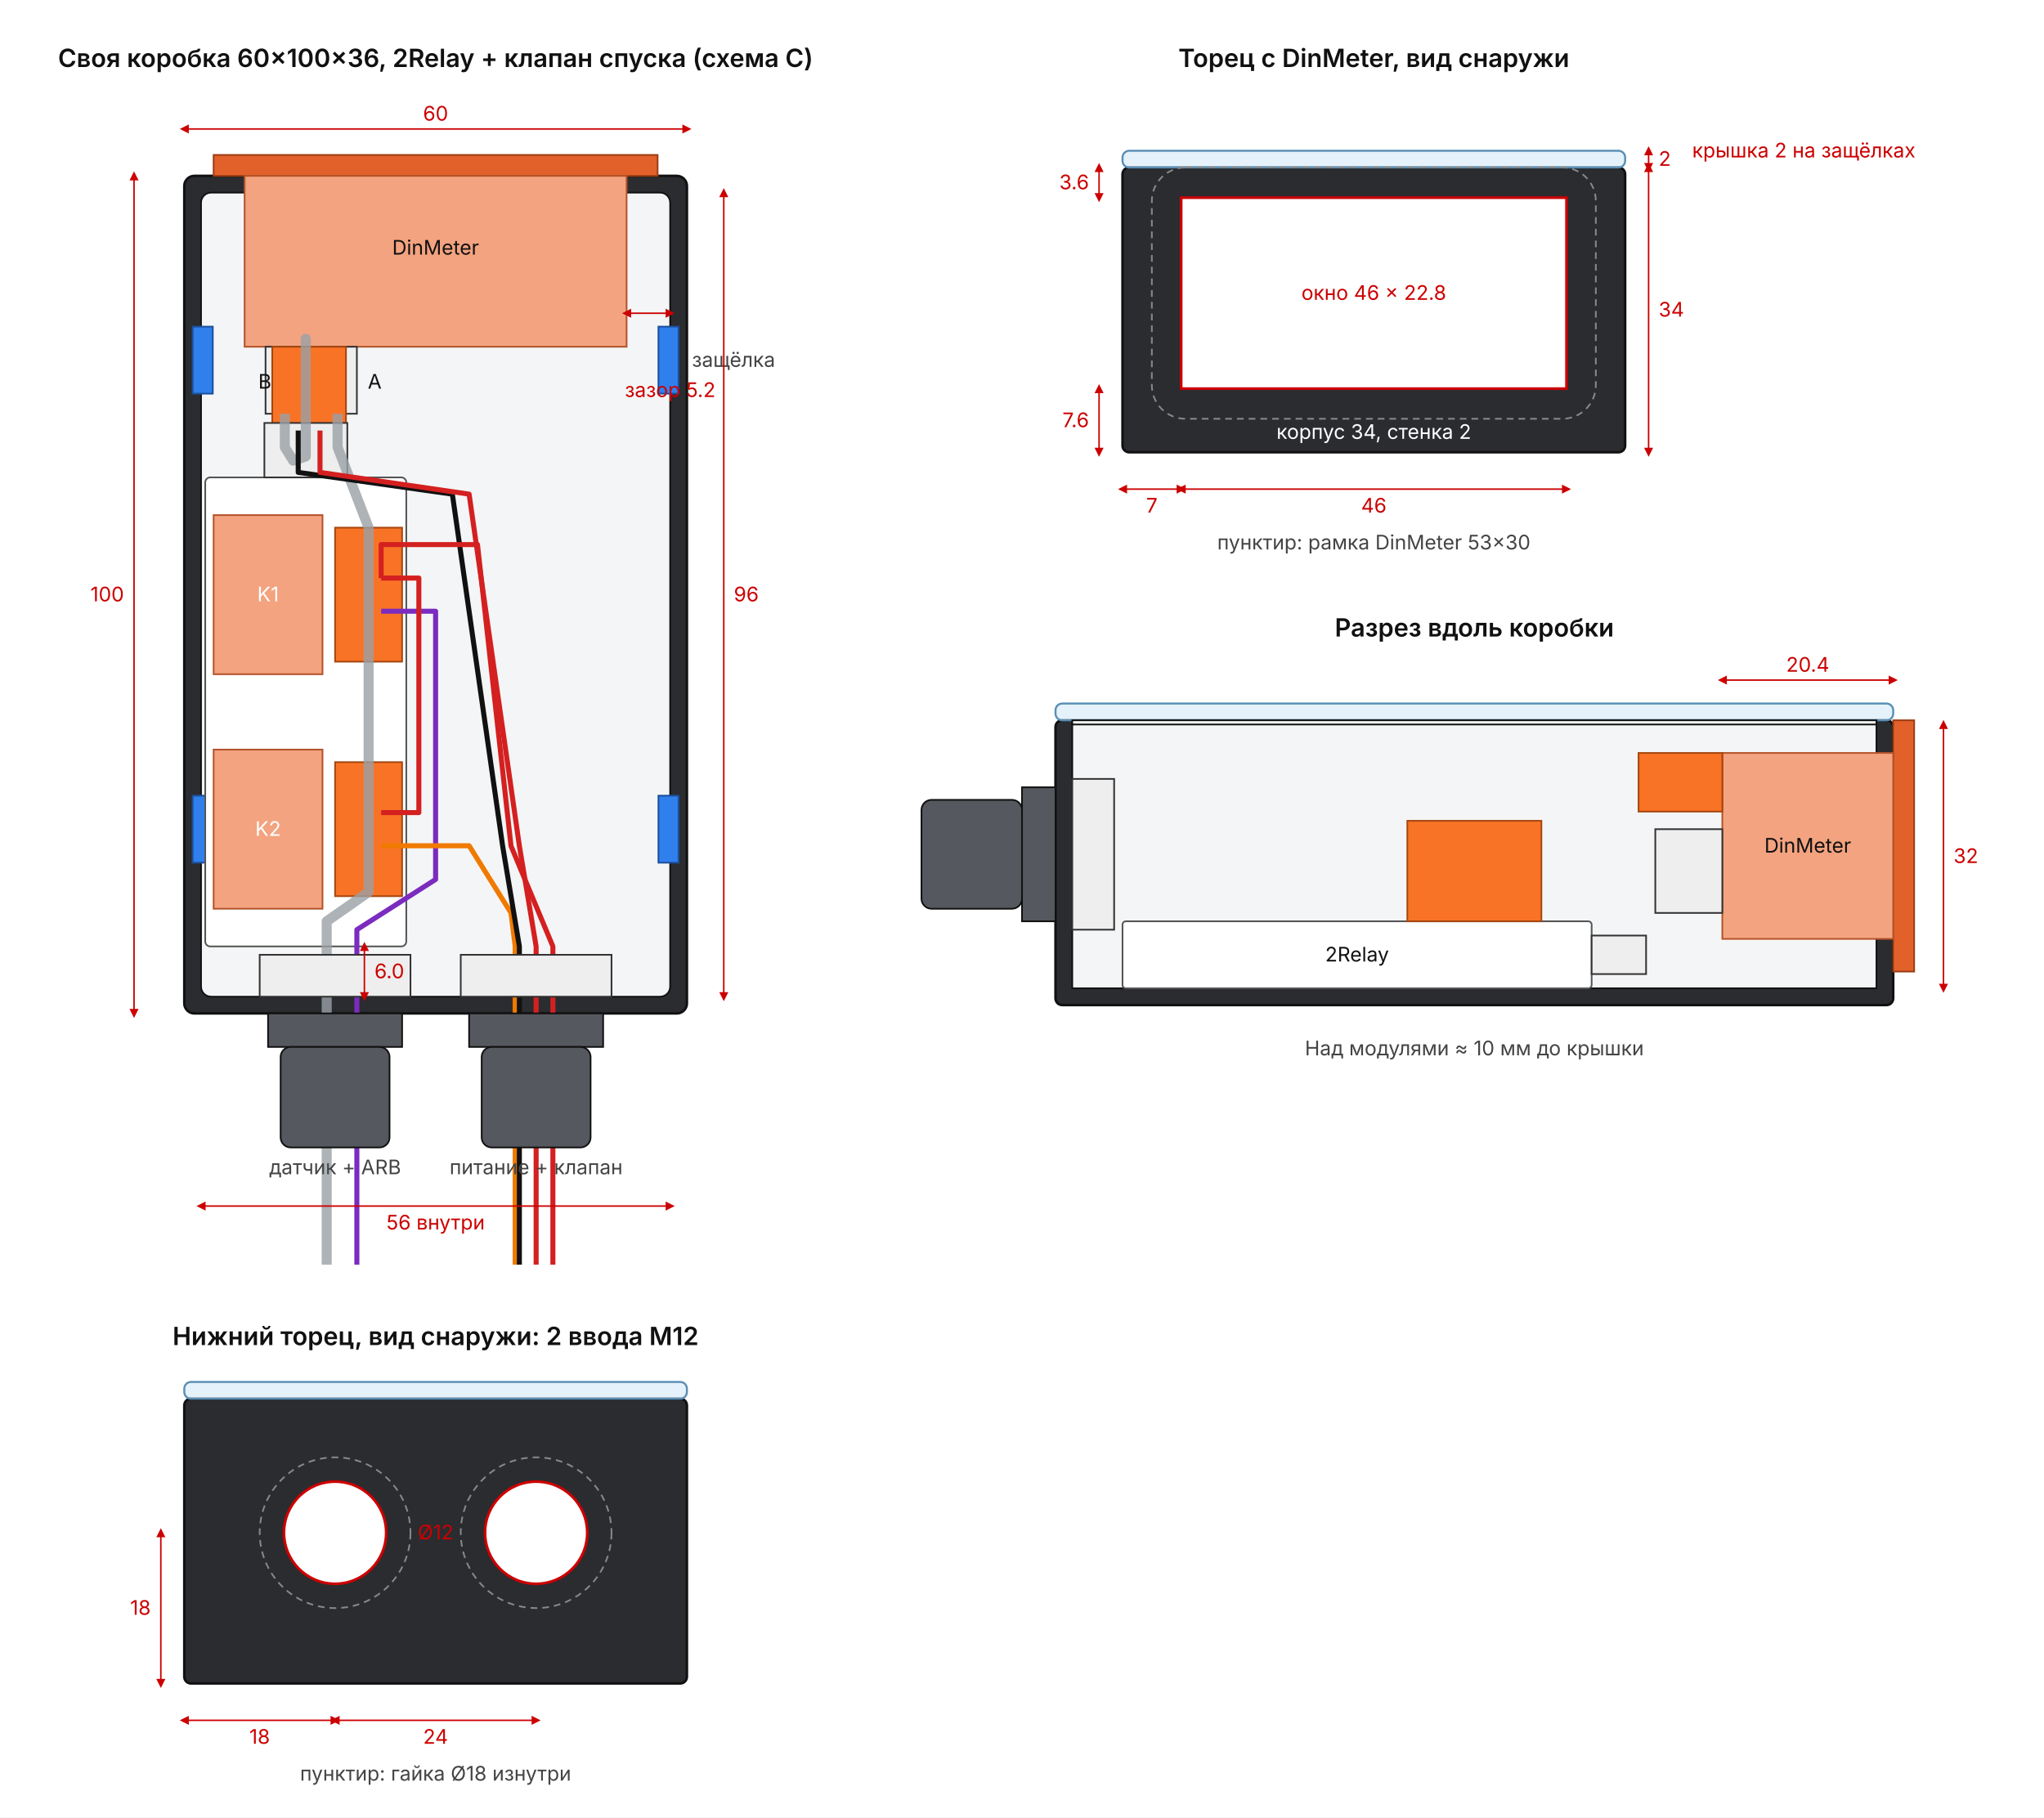
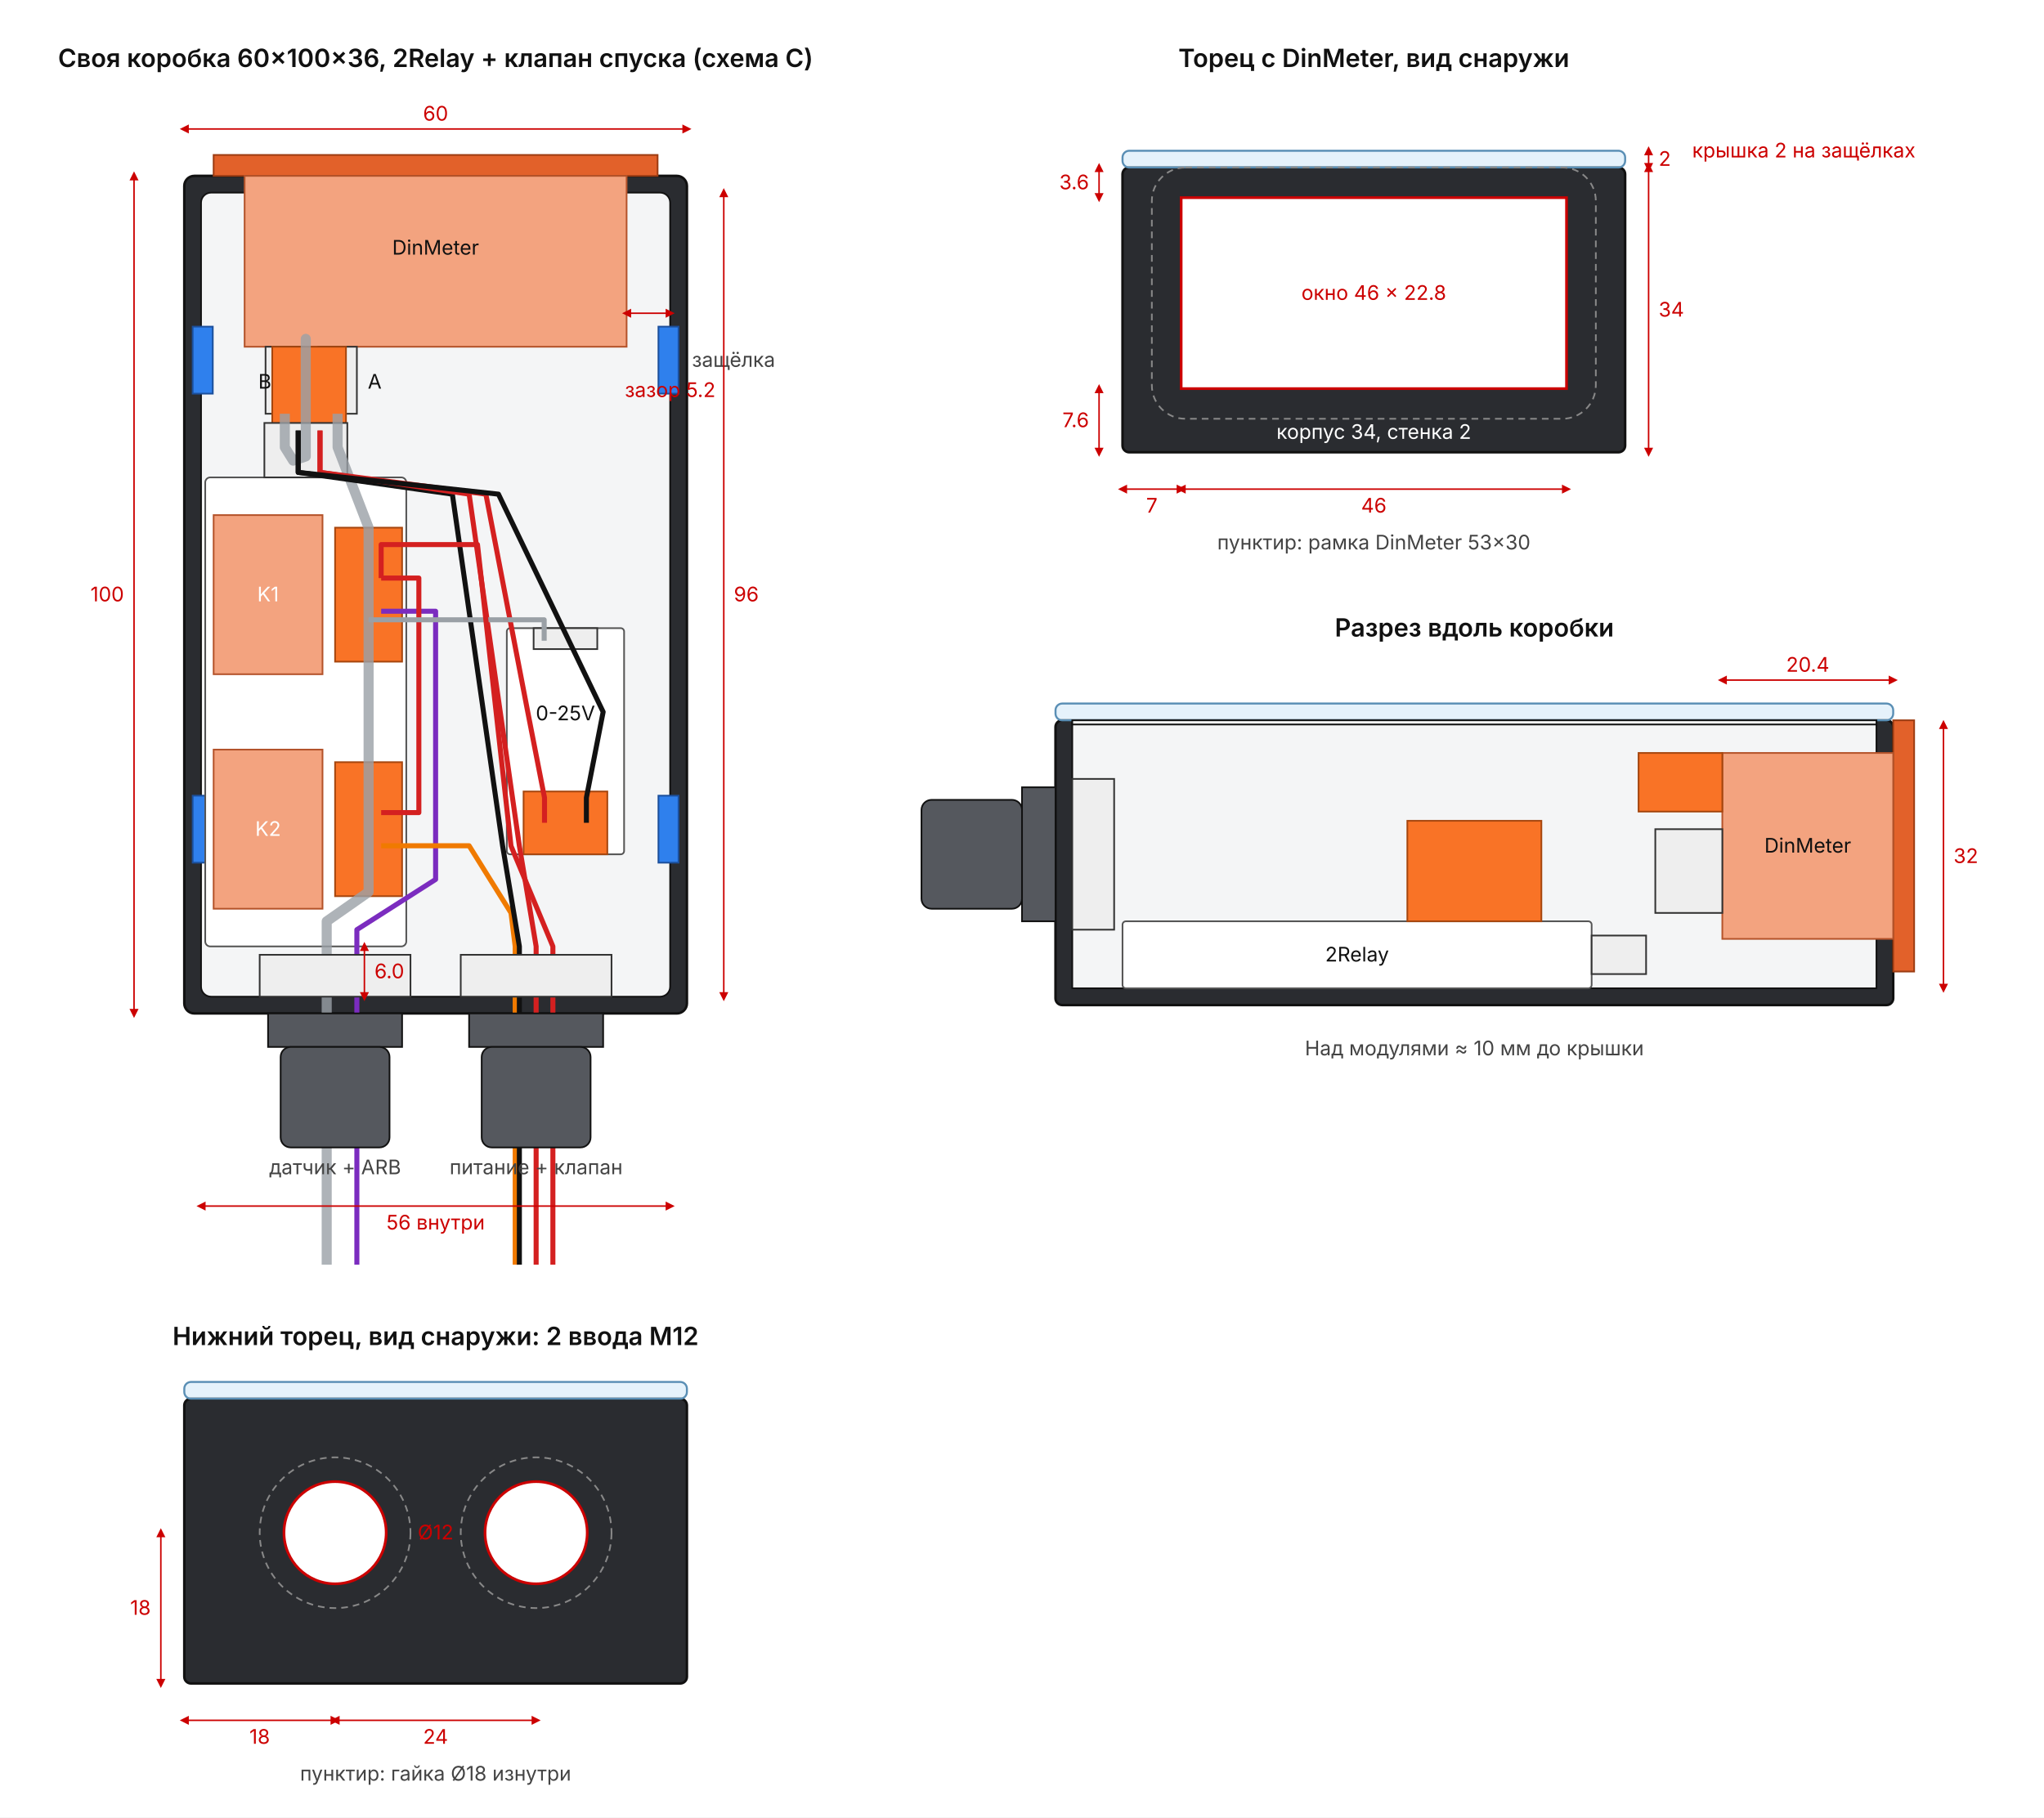
<svg xmlns="http://www.w3.org/2000/svg" viewBox="0 0 1220 1085" width="1220" height="1085">
  <style>
svg{font-family:Inter,system-ui,sans-serif;font-size:13px}
.part{fill:#2a2c30;stroke:#111;stroke-width:1.5}
.inner{fill:#f4f5f6;stroke:#111;stroke-width:1}
.lid{fill:#cfe7f7;fill-opacity:.55;stroke:#5a8fb5;stroke-width:1.2}
.din{fill:#f3a37f;stroke:#b4532a;stroke-width:1}
.bezel{fill:#e2612a;stroke:#9c3c12;stroke-width:1}
.mod{fill:#fff;stroke:#555;stroke-width:1}
.term{fill:#f97326;stroke:#a6460e;stroke-width:1}
.plug{fill:#eee;stroke:#333;stroke-width:1}
.post{fill:#55585e;stroke:#111;stroke-width:1}
.ins{fill:#c9a04a;stroke:#7a5a18;stroke-width:.8}
.pcb{fill:none;stroke:#888;stroke-width:1;stroke-dasharray:3 2}
.snap{fill:#2f80ed;stroke:#1b4f9c;stroke-width:1}
.cut{fill:#ffb3b3;stroke:#c00;stroke-width:1;stroke-dasharray:3 2}
.hid{fill:none;stroke:#888;stroke-width:1;stroke-dasharray:4 3}
.win{fill:#fff;stroke:#c00;stroke-width:1.6}
.dim{stroke:#c00;stroke-width:.9;fill:none}
.dt{fill:#c00;font-size:12px}
.lab{fill:#111;font-size:12px}
.labw{fill:#fff;font-size:12px}
.ttl{fill:#111;font-size:15px;font-weight:600}
.note{fill:#444;font-size:12px}
</style>
  <defs>
    <marker id="a" viewBox="0 0 10 10" refX="5" refY="5" markerWidth="6" markerHeight="6" orient="auto-start-reverse">
      <path d="M0 0 L10 5 L0 10 z" fill="#c00" />
    </marker>
  </defs>
  <rect width="100%" height="100%" fill="#fff" />
  <text x="260.0" y="40.0" class="ttl" text-anchor="middle">Своя коробка 60×100×36, 2Relay + клапан спуска (схема C)</text>
  <rect x="110.0" y="105.0" width="300.0" height="500.0" rx="6.0" class="part" />
  <rect x="120.0" y="115.0" width="280.0" height="480.0" rx="6" class="inner" />
  <rect x="115.0" y="475.0" width="12.0" height="40.0" rx="0" class="snap" />
  <rect x="115.0" y="195.0" width="12.0" height="40.0" rx="0" class="snap" />
  <rect x="393.0" y="475.0" width="12.0" height="40.0" rx="0" class="snap" />
  <rect x="393.0" y="195.0" width="12.0" height="40.0" rx="0" class="snap" />
  <text x="413.0" y="219.0" class="note" text-anchor="start">защёлка</text>
+   <rect x="302.5" y="375.0" width="70.0" height="135.0" rx="2" class="mod" />
+   <rect x="312.5" y="472.5" width="50.0" height="37.5" rx="0" class="term" />
+   <rect x="318.5" y="375.0" width="38.0" height="12.5" rx="0" class="plug" />
+   <text x="337.5" y="430.0" class="lab" text-anchor="middle">0-25V</text>
  <rect x="127.5" y="92.5" width="265.0" height="12.5" rx="0" class="bezel" />
  <rect x="146.0" y="105.0" width="228.0" height="102.0" rx="0" class="din" />
  <text x="260.0" y="152.0" class="lab" text-anchor="middle">DinMeter</text>
  <rect x="190.0" y="207.0" width="23.0" height="40.0" rx="0" class="plug" />
  <rect x="158.5" y="207.0" width="23.0" height="40.0" rx="0" class="plug" />
  <rect x="162.5" y="207.0" width="44.0" height="50.0" rx="0" class="term" />
  <text x="219.5" y="232.0" class="lab" text-anchor="start">A</text>
  <text x="162.0" y="232.0" class="lab" text-anchor="end">B</text>
  <rect x="122.5" y="285.0" width="120.0" height="280.0" rx="3" class="mod" />
  <rect x="157.8" y="252.5" width="49.5" height="32.5" rx="0" class="plug" />
  <rect x="200.0" y="315.0" width="40.0" height="80.0" rx="0" class="term" />
  <rect x="200.0" y="455.0" width="40.0" height="80.0" rx="0" class="term" />
  <rect x="127.5" y="307.5" width="65.0" height="95.0" rx="0" class="din" />
  <rect x="127.5" y="447.5" width="65.0" height="95.0" rx="0" class="din" />
  <text x="160.0" y="359.0" class="labw" text-anchor="middle">K1</text>
  <text x="160.0" y="499.0" class="labw" text-anchor="middle">K2</text>
  <text x="182.5" y="581.0" class="lab" text-anchor="middle">2Relay</text>
  <polyline fill="none" stroke="#9aa0a6" stroke-width="6" stroke-linejoin="round" stroke-opacity=".8" points="170.0,247.0 170.0,267.0 175.0,275.0 182.5,272.5 182.5,212.3 182.5,202.3 182.5,232.5 182.5,252.5" />
  <polyline fill="none" stroke="#9aa0a6" stroke-width="6" stroke-linejoin="round" stroke-opacity=".8" points="201.5,247.0 201.5,267.0 220.0,315.0 220.0,532.5 195.0,550.0 195.0,565.0 195.0,755.0" />
  <polyline fill="none" stroke="#7b2cbf" stroke-width="3" stroke-linejoin="round" points="227.5,364.9 227.5,364.9 260.0,364.9 260.0,525.0 213.0,555.0 213.0,565.0 213.0,755.0" />
  <polyline fill="none" stroke="#f07a00" stroke-width="3" stroke-linejoin="round" points="227.5,504.9 227.5,504.9 280.0,504.9 305.0,545.0 307.5,565.0 307.5,755.0" />
  <polyline fill="none" stroke="#d42020" stroke-width="3" stroke-linejoin="round" points="227.5,345.1 227.5,345.1 250.0,345.1 250.0,485.1 227.5,485.1 227.5,485.1" />
  <polyline fill="none" stroke="#111" stroke-width="3" stroke-linejoin="round" points="310.0,755.0 310.0,565.0 300.0,505.0 270.0,295.0 178.0,282.0 178.0,257.0" />
  <polyline fill="none" stroke="#d42020" stroke-width="3" stroke-linejoin="round" points="320.0,755.0 320.0,565.0 310.0,505.0 280.0,295.0 191.0,282.0 191.0,257.0" />
+   <polyline fill="none" stroke="#d42020" stroke-width="3" stroke-linejoin="round" points="191.0,257.0 191.0,282.0 290.0,295.0 315.0,425.0 325.0,476.2 325.0,491.2" />
+   <polyline fill="none" stroke="#111" stroke-width="3" stroke-linejoin="round" points="178.0,257.0 178.0,282.0 297.5,295.0 360.0,425.0 350.0,476.2 350.0,491.2" />
+   <polyline fill="none" stroke="#9aa0a6" stroke-width="3" stroke-linejoin="round" points="220.0,370.0 235.0,370.0 324.8,370.0 324.8,377.5 324.8,382.5" />
  <polyline fill="none" stroke="#d42020" stroke-width="3" stroke-linejoin="round" points="330.0,755.0 330.0,565.0 305.0,505.0 285.0,325.1 227.5,325.1 227.5,345.1" />
  <rect x="155.0" y="570.0" width="90.0" height="25.0" rx="0" class="plug" />
  <rect x="160.0" y="605.0" width="80.0" height="20.0" rx="0" class="post" />
  <rect x="167.5" y="625.0" width="65.0" height="60.0" rx="6" class="post" />
  <rect x="275.0" y="570.0" width="90.0" height="25.0" rx="0" class="plug" />
  <rect x="280.0" y="605.0" width="80.0" height="20.0" rx="0" class="post" />
  <rect x="287.5" y="625.0" width="65.0" height="60.0" rx="6" class="post" />
  <text x="320.0" y="701.0" class="note" text-anchor="middle">питание + клапан</text>
  <text x="200.0" y="701.0" class="note" text-anchor="middle">датчик + ARB</text>
  <line x1="110.0" y1="77.0" x2="410.0" y2="77.0" class="dim" marker-start="url(#a)" marker-end="url(#a)" />
  <text x="260.0" y="72.0" class="dt" text-anchor="middle">60</text>
  <line x1="120.0" y1="720.0" x2="400.0" y2="720.0" class="dim" marker-start="url(#a)" marker-end="url(#a)" />
  <text x="260.0" y="734.0" class="dt" text-anchor="middle">56 внутри</text>
  <line x1="80.0" y1="105.0" x2="80.0" y2="605.0" class="dim" marker-start="url(#a)" marker-end="url(#a)" />
  <text x="74.0" y="359.0" class="dt" text-anchor="end">100</text>
  <line x1="432.0" y1="115.0" x2="432.0" y2="595.0" class="dim" marker-start="url(#a)" marker-end="url(#a)" />
  <text x="438.0" y="359.0" class="dt" text-anchor="start">96</text>
  <line x1="374.0" y1="187.0" x2="400.0" y2="187.0" class="dim" marker-start="url(#a)" marker-end="url(#a)" />
  <text x="387.0" y="182.0" class="dt" text-anchor="middle" />
  <text x="400.0" y="237.0" class="dt" text-anchor="middle">зазор 5.2</text>
  <line x1="217.5" y1="565.0" x2="217.5" y2="595.0" class="dim" marker-start="url(#a)" marker-end="url(#a)" />
  <text x="223.5" y="584.0" class="dt" text-anchor="start">6.0</text>
  <text x="820.0" y="40.0" class="ttl" text-anchor="middle">Торец с DinMeter, вид снаружи</text>
  <rect x="670.0" y="100.0" width="300.0" height="170.0" rx="4" class="part" />
  <rect x="670.0" y="90.0" width="300.0" height="10.0" rx="4" class="lid" />
  <text x="820.0" y="99.0" class="lab" text-anchor="middle" />
  <text x="1010.0" y="94.0" class="dt" text-anchor="start">крышка 2 на защёлках</text>
  <rect x="687.5" y="100.0" width="265.0" height="150.0" rx="20.0" class="hid" />
  <rect x="705.0" y="118.0" width="230.0" height="114.0" rx="0" class="win" />
  <text x="820.0" y="179.0" class="dt" text-anchor="middle">окно 46 × 22.8</text>
  <text x="820.0" y="262.0" class="labw" text-anchor="middle">корпус 34, стенка 2</text>
  <line x1="656.0" y1="232.0" x2="656.0" y2="270.0" class="dim" marker-start="url(#a)" marker-end="url(#a)" />
  <text x="650.0" y="255.0" class="dt" text-anchor="end">7.6</text>
  <line x1="656.0" y1="100.0" x2="656.0" y2="118.0" class="dim" marker-start="url(#a)" marker-end="url(#a)" />
  <text x="650.0" y="113.0" class="dt" text-anchor="end">3.6</text>
  <line x1="984.0" y1="100.0" x2="984.0" y2="270.0" class="dim" marker-start="url(#a)" marker-end="url(#a)" />
  <text x="990.0" y="189.0" class="dt" text-anchor="start">34</text>
  <line x1="984.0" y1="90.0" x2="984.0" y2="100.0" class="dim" marker-start="url(#a)" marker-end="url(#a)" />
  <text x="990.0" y="99.0" class="dt" text-anchor="start">2</text>
  <line x1="670.0" y1="292.0" x2="705.0" y2="292.0" class="dim" marker-start="url(#a)" marker-end="url(#a)" />
  <text x="687.5" y="306.0" class="dt" text-anchor="middle">7</text>
  <line x1="705.0" y1="292.0" x2="935.0" y2="292.0" class="dim" marker-start="url(#a)" marker-end="url(#a)" />
  <text x="820.0" y="306.0" class="dt" text-anchor="middle">46</text>
  <text x="820.0" y="328.0" class="note" text-anchor="middle">пунктир: рамка DinMeter 53×30</text>
  <text x="880.0" y="380.0" class="ttl" text-anchor="middle">Разрез вдоль коробки</text>
  <rect x="630.0" y="430.0" width="500.0" height="170.0" rx="4" class="part" />
  <rect x="640.0" y="430.0" width="480.0" height="160.0" rx="0" class="inner" />
  <rect x="630.0" y="420.0" width="500.0" height="10.0" rx="4" class="lid" />
  <rect x="640.0" y="430.0" width="480.0" height="2.5" rx="0" class="inner" />
  <rect x="1130.0" y="430.0" width="12.5" height="150.0" rx="0" class="bezel" />
  <rect x="1028.0" y="449.5" width="102.0" height="111.0" rx="0" class="din" />
  <text x="1079.0" y="509.0" class="lab" text-anchor="middle">DinMeter</text>
  <rect x="988.0" y="495.0" width="40.0" height="50.0" rx="0" class="plug" />
  <rect x="978.0" y="449.5" width="50.0" height="35.0" rx="0" class="term" />
  <rect x="670.0" y="550.0" width="280.0" height="40.0" rx="2" class="mod" />
  <rect x="840.0" y="490.0" width="80.0" height="60.0" rx="0" class="term" />
  <rect x="950.0" y="558.5" width="32.5" height="23.0" rx="0" class="plug" />
  <text x="810.0" y="574.0" class="lab" text-anchor="middle">2Relay</text>
  <rect x="640.0" y="465.0" width="25.0" height="90.0" rx="0" class="plug" />
  <rect x="610.0" y="470.0" width="20.0" height="80.0" rx="0" class="post" />
  <rect x="550.0" y="477.5" width="60.0" height="65.0" rx="6" class="post" />
  <line x1="1160.0" y1="432.5" x2="1160.0" y2="590.0" class="dim" marker-start="url(#a)" marker-end="url(#a)" />
  <text x="1166.0" y="515.2" class="dt" text-anchor="start">32</text>
  <line x1="1028.0" y1="406.0" x2="1130.0" y2="406.0" class="dim" marker-start="url(#a)" marker-end="url(#a)" />
  <text x="1079.0" y="401.0" class="dt" text-anchor="middle">20.4</text>
  <text x="880.0" y="630.0" class="note" text-anchor="middle">Над модулями ≈ 10 мм до крышки</text>
  <text x="260.0" y="803.0" class="ttl" text-anchor="middle">Нижний торец, вид снаружи: 2 ввода M12</text>
  <rect x="110.0" y="835.0" width="300.0" height="170.0" rx="4" class="part" />
  <rect x="110.0" y="825.0" width="300.0" height="10.0" rx="4" class="lid" />
  <circle cx="200.0" cy="915.0" r="45.0" class="hid" />
  <circle cx="200.0" cy="915.0" r="30.5" class="win" />
  <circle cx="320.0" cy="915.0" r="45.0" class="hid" />
  <circle cx="320.0" cy="915.0" r="30.5" class="win" />
  <text x="260.0" y="919.0" class="dt" text-anchor="middle">Ø12</text>
  <line x1="110.0" y1="1027.0" x2="200.0" y2="1027.0" class="dim" marker-start="url(#a)" marker-end="url(#a)" />
  <text x="155.0" y="1041.0" class="dt" text-anchor="middle">18</text>
  <line x1="200.0" y1="1027.0" x2="320.0" y2="1027.0" class="dim" marker-start="url(#a)" marker-end="url(#a)" />
  <text x="260.0" y="1041.0" class="dt" text-anchor="middle">24</text>
  <line x1="96.0" y1="915.0" x2="96.0" y2="1005.0" class="dim" marker-start="url(#a)" marker-end="url(#a)" />
  <text x="90.0" y="964.0" class="dt" text-anchor="end">18</text>
  <text x="260.0" y="1063.0" class="note" text-anchor="middle">пунктир: гайка Ø18 изнутри</text>
</svg>
